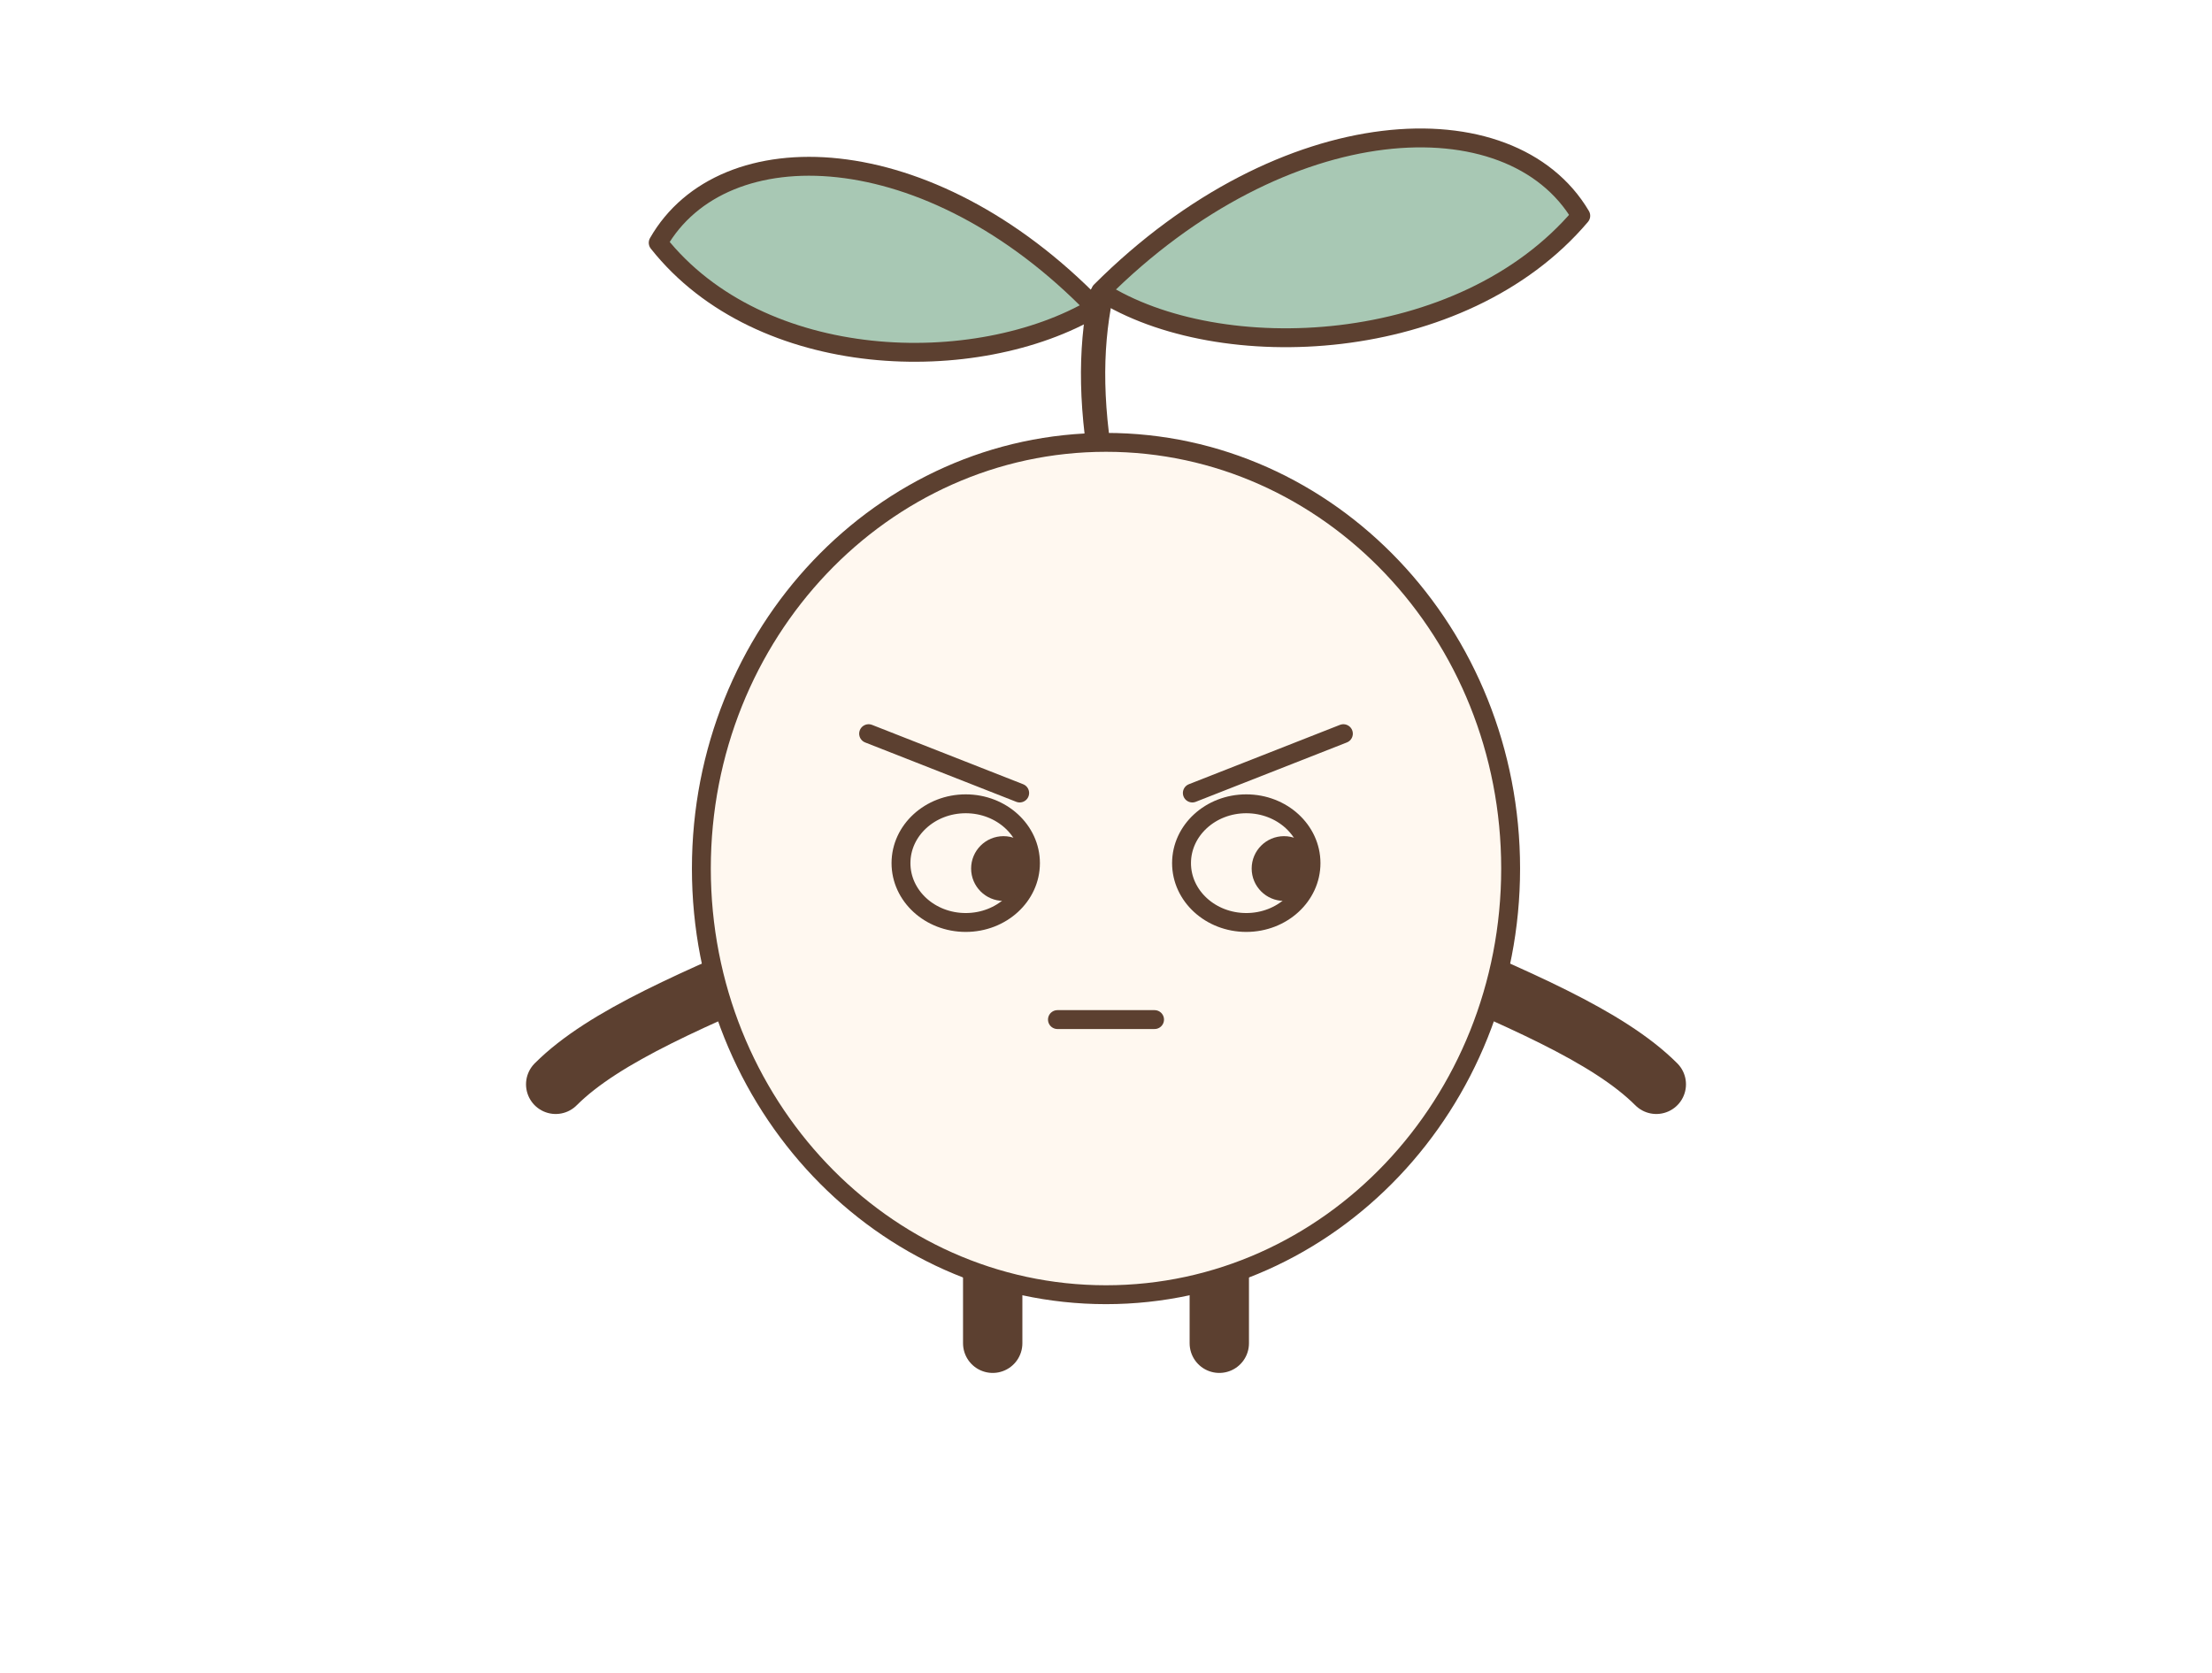
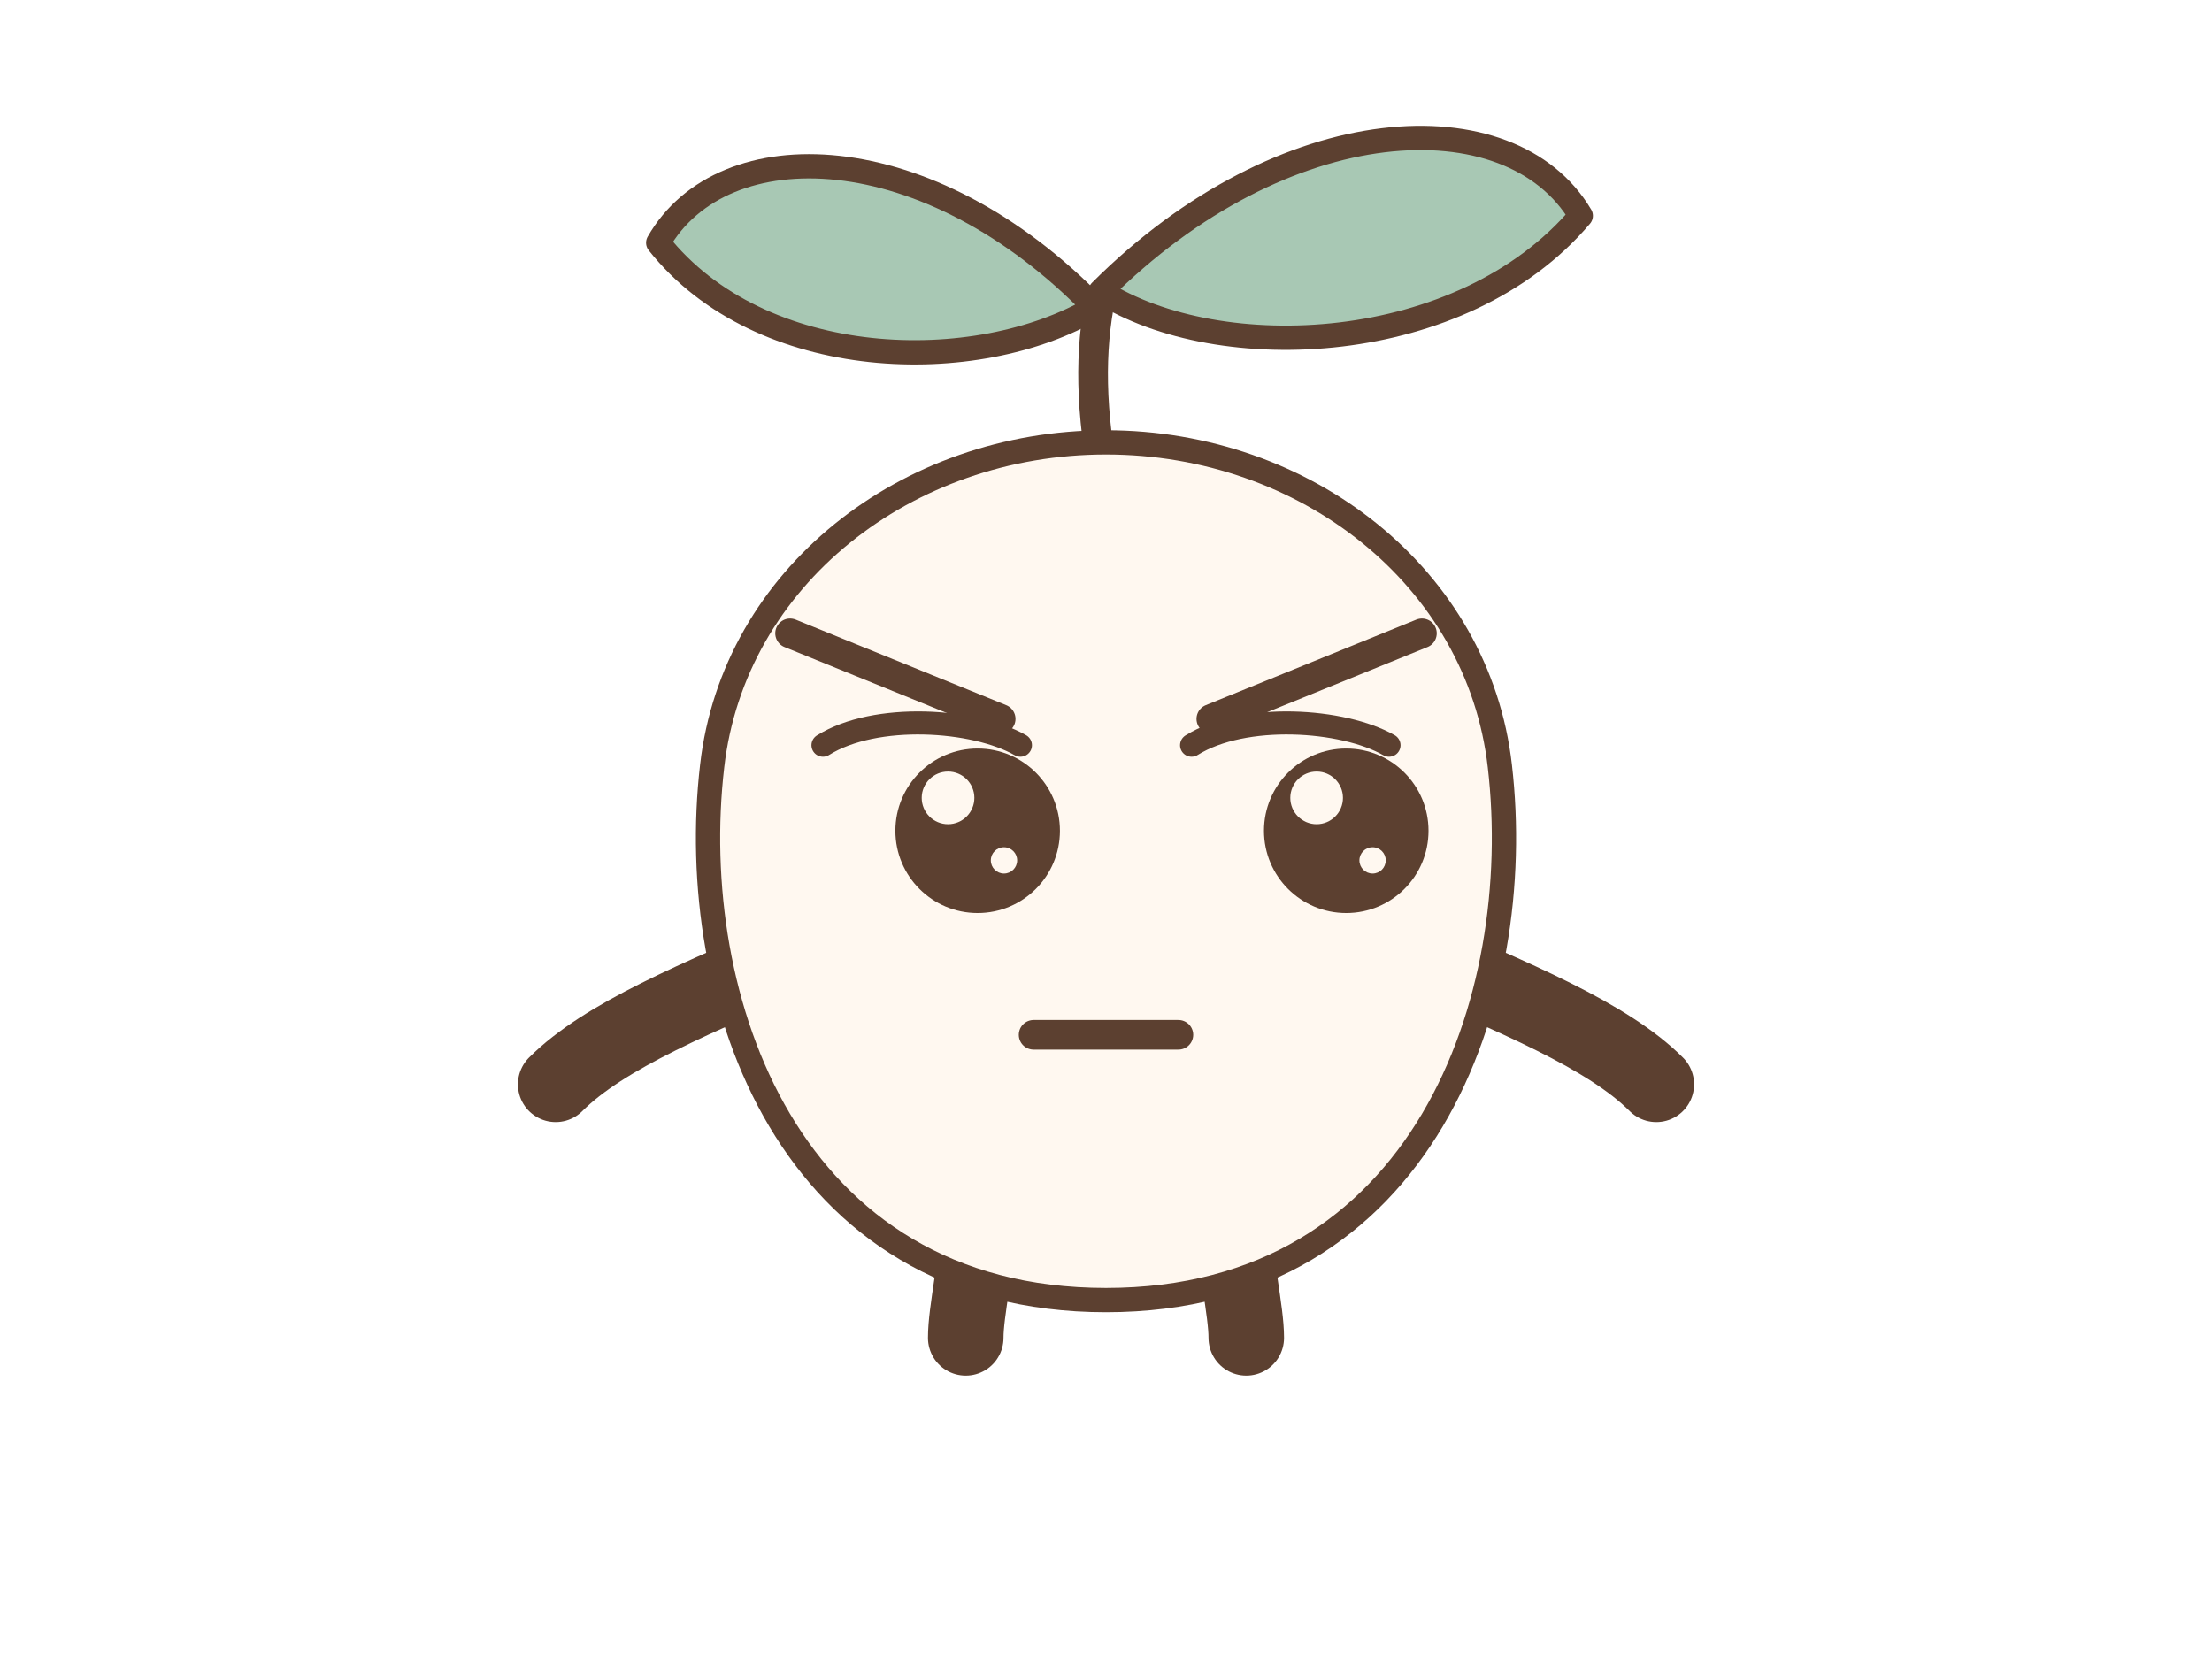
<svg xmlns="http://www.w3.org/2000/svg" viewBox="0 0 820 620" width="820" height="620">
-   <g fill="none" stroke="#5C4030" stroke-width="7" stroke-linecap="round" stroke-linejoin="round">
+   <g fill="none" stroke="#5C4030" stroke-width="9" stroke-linecap="round" stroke-linejoin="round">
    <g transform="translate(410 40)">
-       <path d="M -110 312 C -152 330, -186 344, -204 362" stroke-width="22" />
-       <path d="M 110 312 C 152 330, 186 344, 204 362" stroke-width="22" />
-       <path d="M -42 392 L -42 458" stroke-width="22" />
-       <path d="M 42 392 L 42 458" stroke-width="22" />
-       <path d="M 0 142 C -6 112, -6 90, -2 70" stroke-width="9" />
+       <path d="M -110 312 C -152 330, -186 344, -204 362" stroke-width="28" />
+       <path d="M 110 312 C 152 330, 186 344, 204 362" stroke-width="28" />
+       <path d="M -46 404 C -48 430, -52 446, -52 456" stroke-width="28" />
+       <path d="M 46 404 C 48 430, 52 446, 52 456" stroke-width="28" />
+       <path d="M 0 142 C -6 112, -6 90, -2 70" stroke-width="11" />
      <path d="M -4 74 C -66 10, -142 8, -166 50 C -128 98, -48 100, -4 74 Z" fill="#A8C8B4" />
      <path d="M -2 68 C 66 0, 150 -4, 176 40 C 132 92, 42 96, -2 68 Z" fill="#A8C8B4" />
-       <ellipse cx="0" cy="282" rx="150" ry="158" fill="#FFF8F0" />
-       <path d="M -88 232 L -32 254" />
-       <path d="M 88 232 L 32 254" />
-       <ellipse cx="-52" cy="280" rx="24" ry="22" fill="#FFF8F0" />
-       <ellipse cx="52" cy="280" rx="24" ry="22" fill="#FFF8F0" />
-       <circle cx="-38" cy="282" r="12" fill="#5C4030" stroke="none" />
-       <circle cx="66" cy="282" r="12" fill="#5C4030" stroke="none" />
-       <path d="M -18 338 L 18 338" />
+       <path d="M 0 124 C 74 124, 138 174, 146 244 C 156 330, 118 442, 0 442 C -118 442, -156 330, -146 244 C -138 174, -74 124, 0 124 Z" fill="#FFF8F0" />
+       <g transform="translate(0 -18) translate(0 286) scale(1.22) translate(0 -286)">
+         <path d="M -96 226 L -32 252" />
+         <path d="M 96 226 L 32 252" />
+         <circle cx="-39" cy="286" r="25" fill="#5C4030" stroke="none" />
+         <circle cx="73" cy="286" r="25" fill="#5C4030" stroke="none" />
+         <circle cx="-48" cy="276" r="8" fill="#FFF8F0" stroke="none" />
+         <circle cx="-31" cy="295" r="4" fill="#FFF8F0" stroke="none" />
+         <circle cx="64" cy="276" r="8" fill="#FFF8F0" stroke="none" />
+         <circle cx="81" cy="295" r="4" fill="#FFF8F0" stroke="none" />
+         <path d="M -86 260 C -70 250, -40 252, -26 260" stroke-width="7" />
+         <path d="M 26 260 C 42 250, 72 252, 86 260" stroke-width="7" />
+         <path d="M -22 348 L 22 348" />
+       </g>
    </g>
  </g>
</svg>
